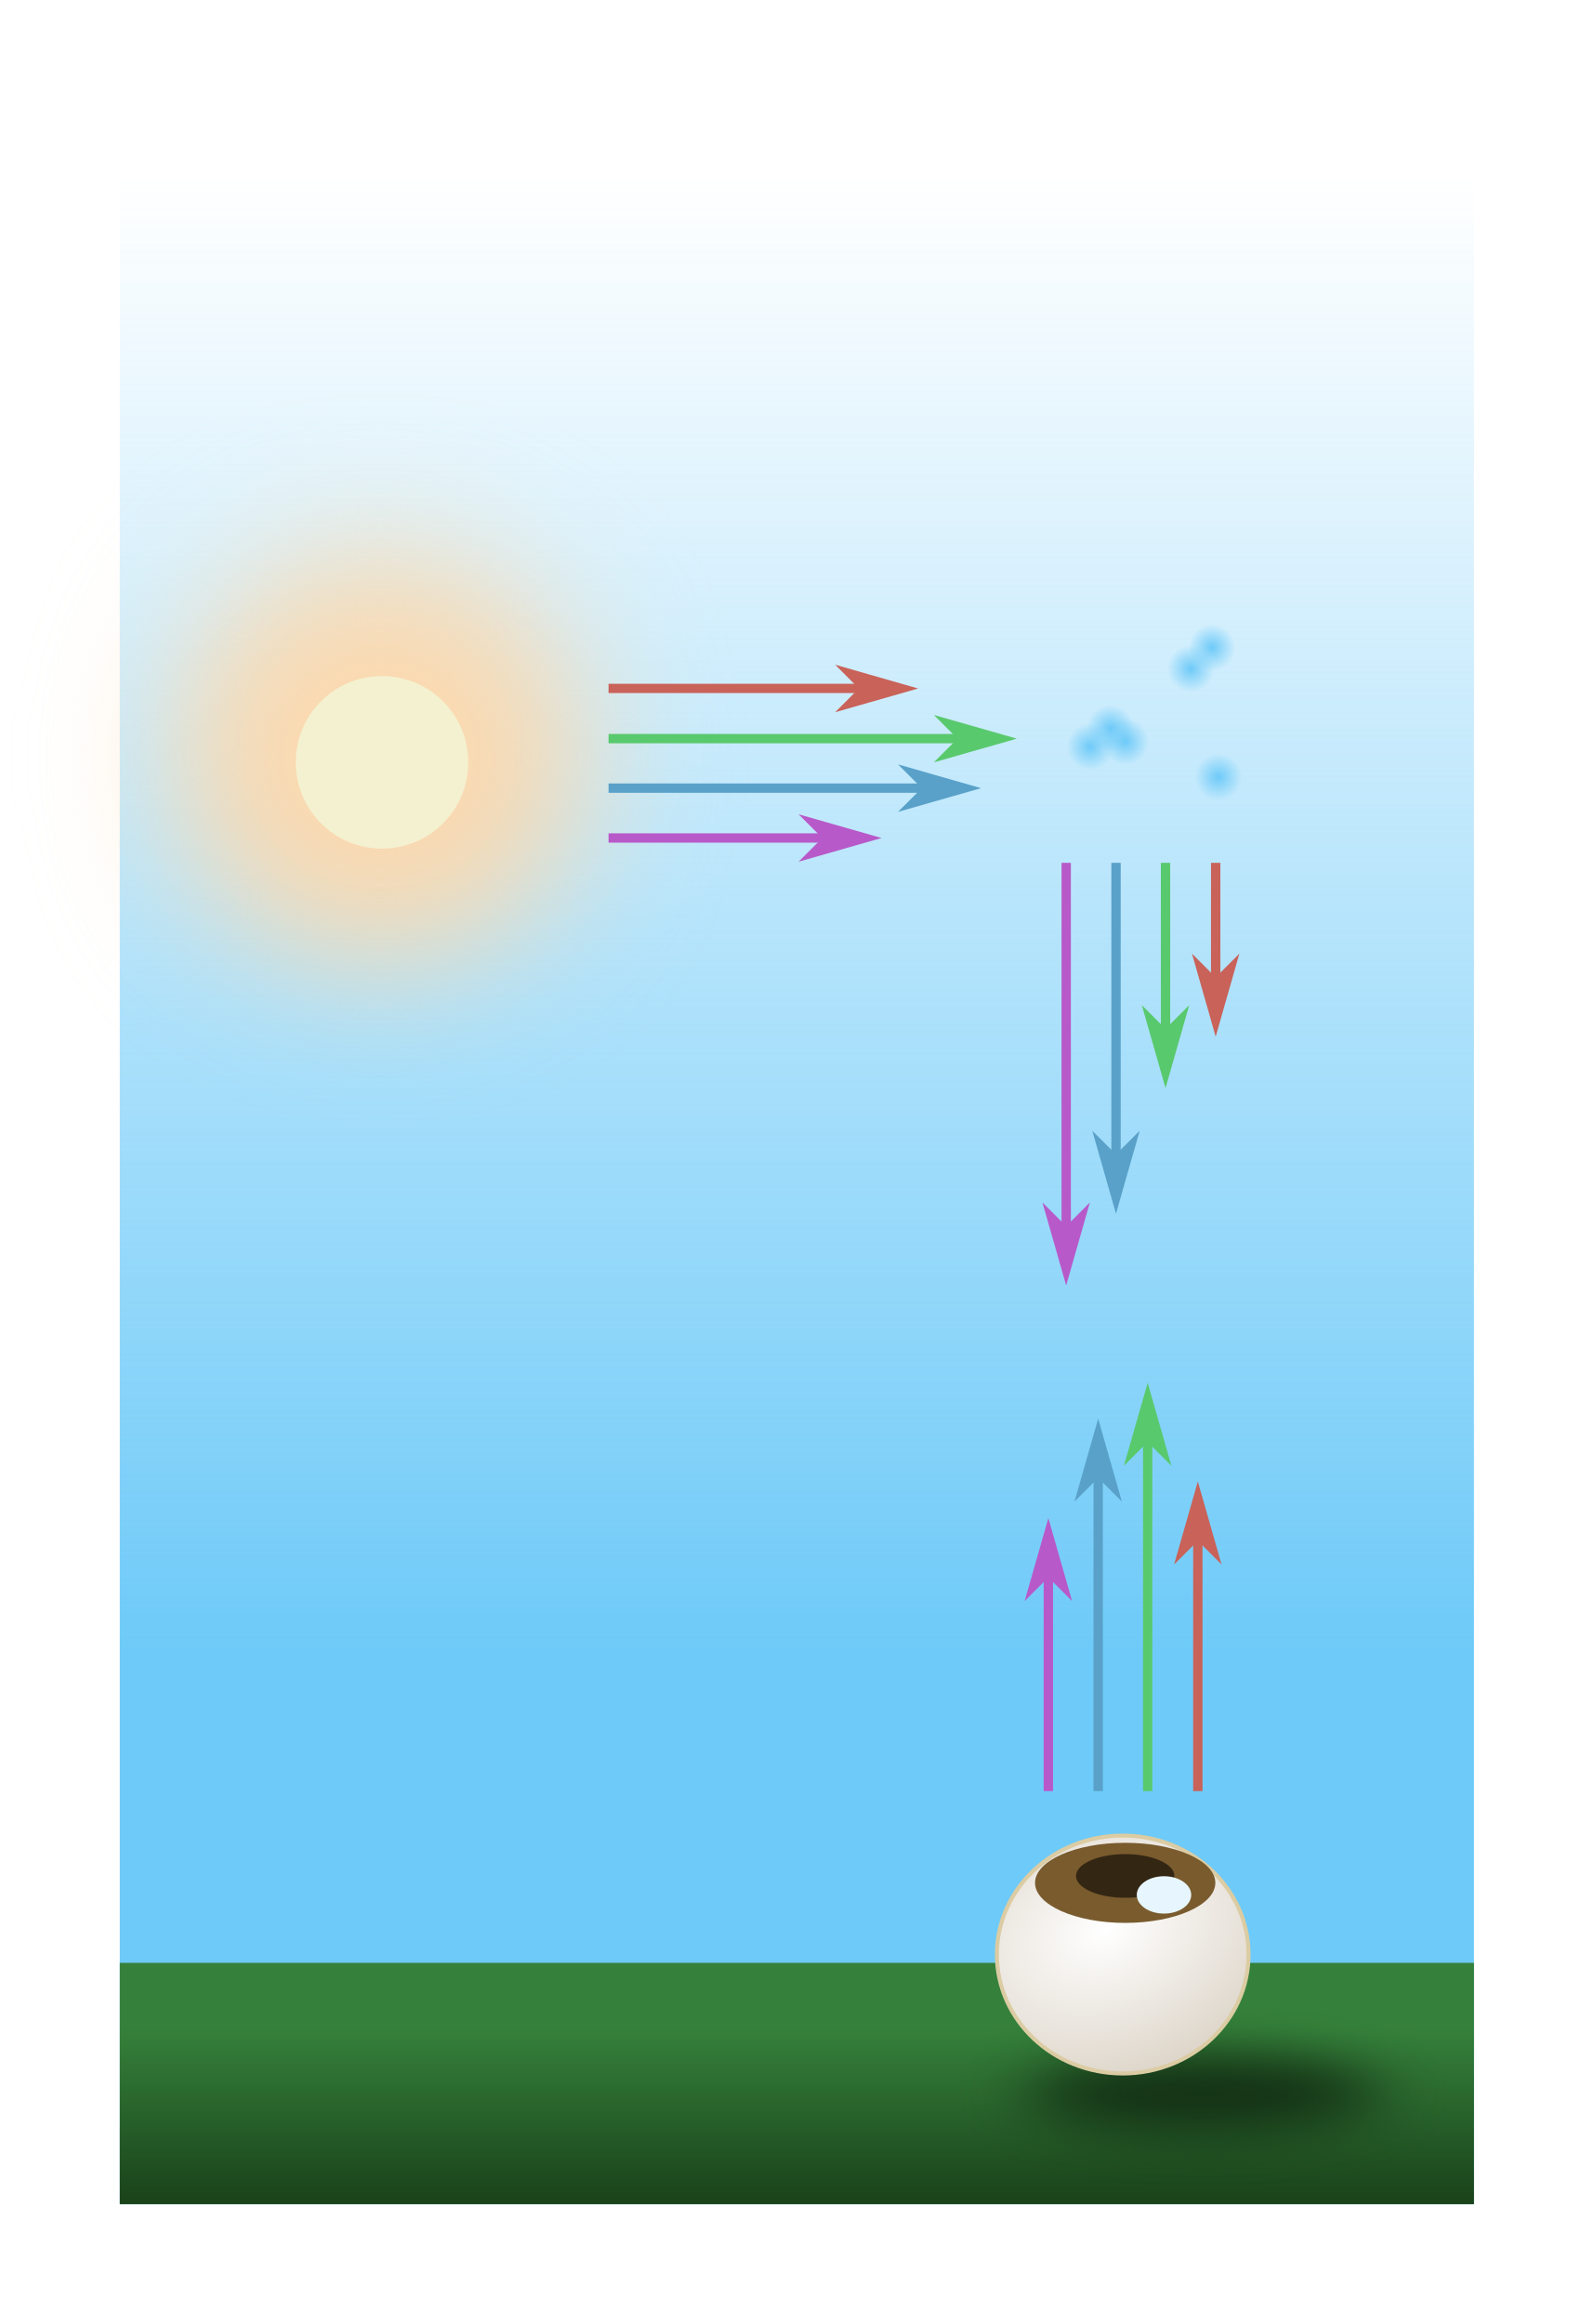
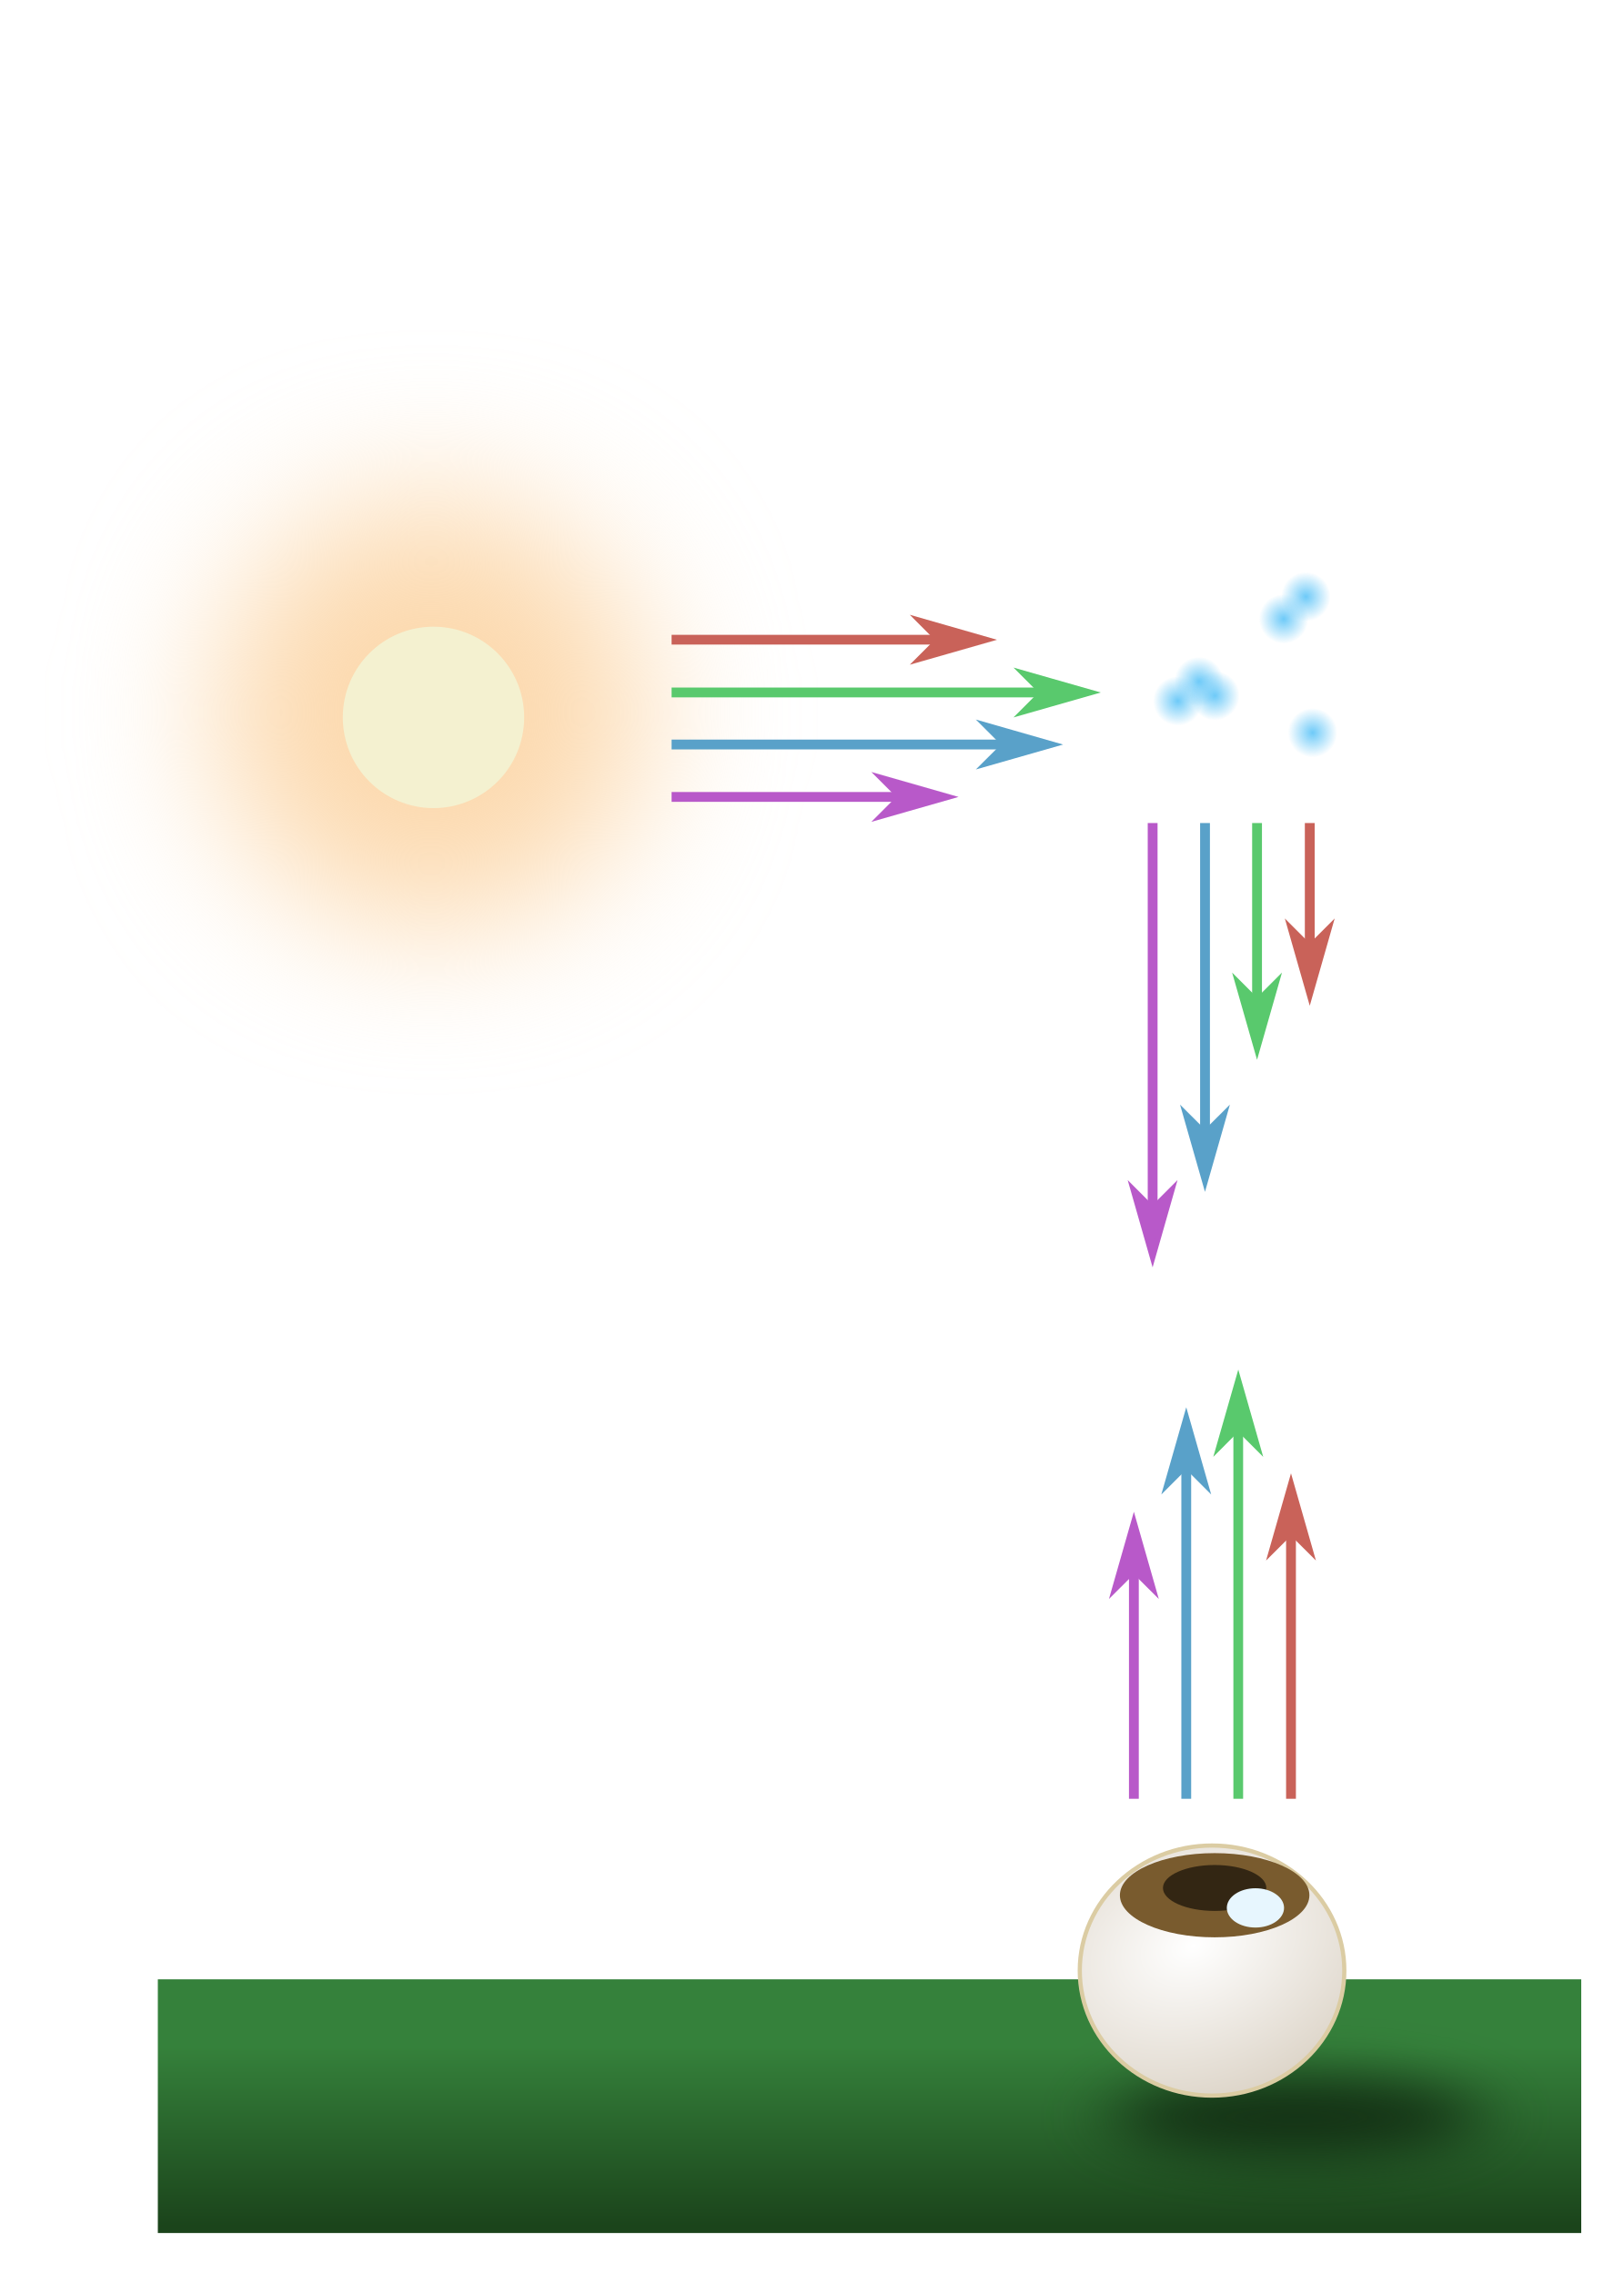
- <svg xmlns="http://www.w3.org/2000/svg" xmlns:xlink="http://www.w3.org/1999/xlink" width="39.92mm" height="58.202mm" viewBox="0 0 39.92 58.202" version="1.1" id="svg1919">
+ <svg xmlns="http://www.w3.org/2000/svg" xmlns:xlink="http://www.w3.org/1999/xlink" width="38.682mm" height="54.202mm" viewBox="0 0 38.682 54.202" version="1.1" id="svg1919">
  <defs id="defs1916">
    <linearGradient id="linearGradient11644">
      <stop style="stop-color:#ffffff;stop-opacity:1" offset="0" id="stop11640" />
      <stop style="stop-color:#d5cbbc;stop-opacity:1" offset="1" id="stop11642" />
    </linearGradient>
    <linearGradient id="linearGradient8971">
      <stop style="stop-color:#35813b;stop-opacity:1" offset="0" id="stop8967" />
      <stop style="stop-color:#1b441b;stop-opacity:1" offset="1" id="stop8969" />
    </linearGradient>
-     <marker style="overflow:visible;" id="Arrow1Mend" refX="0.0" refY="0.0" orient="auto">
-       <path transform="scale(0.4) rotate(180) translate(10,0)" style="fill-rule:evenodd;fill:context-stroke;stroke:context-stroke;stroke-width:1.0pt;" d="M 0.0,0.0 L 5.0,-5.0 L -12.5,0.0 L 5.0,5.0 L 0.0,0.0 z " id="path6926" />
+     <marker style="overflow:visible" id="Arrow1Mend" refX="0" refY="0" orient="auto">
+       <path transform="matrix(-0.4,0,0,-0.4,-4,0)" style="fill:context-stroke;fill-rule:evenodd;stroke:context-stroke;stroke-width:1pt" d="M 0,0 5,-5 -12.5,0 5,5 Z" id="path6926" />
    </marker>
    <linearGradient id="linearGradient6579">
      <stop style="stop-color:#6ecaf8;stop-opacity:1;" offset="0" id="stop6575" />
      <stop style="stop-color:#6ecaf8;stop-opacity:0;" offset="1" id="stop6577" />
    </linearGradient>
    <filter style="color-interpolation-filters:sRGB" id="filter6571" x="-0.404" y="-0.404" width="1.809" height="1.809">
      <feGaussianBlur stdDeviation="1.728" id="feGaussianBlur6573" />
    </filter>
-     <linearGradient xlink:href="#linearGradient6579" id="linearGradient6581" x1="93.383" y1="100.019" x2="93.383" y2="63.141" gradientUnits="userSpaceOnUse" />
    <radialGradient xlink:href="#linearGradient6579" id="radialGradient8110" cx="105.24" cy="79.818" fx="105.24" fy="79.818" r="0.976" gradientUnits="userSpaceOnUse" gradientTransform="matrix(0.6030273,0,0,0.6030273,38.56063,28.7973)" />
    <radialGradient xlink:href="#linearGradient6579" id="radialGradient8213" gradientUnits="userSpaceOnUse" gradientTransform="matrix(0.6030273,0,0,0.6030273,38.05608,29.25981)" cx="105.24" cy="79.818" fx="105.24" fy="79.818" r="0.976" />
    <radialGradient xlink:href="#linearGradient6579" id="radialGradient8217" gradientUnits="userSpaceOnUse" gradientTransform="matrix(0.6030273,0,0,0.6030273,38.93904,29.13367)" cx="105.24" cy="79.818" fx="105.24" fy="79.818" r="0.976" />
    <radialGradient xlink:href="#linearGradient6579" id="radialGradient8225" gradientUnits="userSpaceOnUse" gradientTransform="matrix(0.6030273,0,0,0.6030273,41.26883,30.01663)" cx="105.24" cy="79.818" fx="105.24" fy="79.818" r="0.976" />
    <linearGradient xlink:href="#linearGradient8971" id="linearGradient8946" gradientUnits="userSpaceOnUse" x1="93.383" y1="100.019" x2="93.383" y2="63.141" gradientTransform="matrix(1,0,0,0.1157899,0,-121.0366)" />
    <filter style="color-interpolation-filters:sRGB" id="filter10713" x="-0.749" y="-0.23" width="2.498" height="1.46">
      <feGaussianBlur stdDeviation="0.674" id="feGaussianBlur10715" />
    </filter>
    <radialGradient xlink:href="#linearGradient6579" id="radialGradient11516" gradientUnits="userSpaceOnUse" gradientTransform="matrix(0.6030273,0,0,0.6030273,40.57859,27.30498)" cx="105.24" cy="79.818" fx="105.24" fy="79.818" r="0.976" />
    <radialGradient xlink:href="#linearGradient6579" id="radialGradient11520" gradientUnits="userSpaceOnUse" gradientTransform="matrix(0.6030273,0,0,0.6030273,41.10776,26.77581)" cx="105.24" cy="79.818" fx="105.24" fy="79.818" r="0.976" />
    <radialGradient xlink:href="#linearGradient11644" id="radialGradient11648" cx="107.048" cy="-101.914" fx="107.048" fy="-101.914" r="3.029" gradientTransform="matrix(1.425518,-0.5377639,0.7487234,1.984734,30.75449,157.9487)" gradientUnits="userSpaceOnUse" />
  </defs>
-   <g id="layer1" transform="translate(-74.21216,-58.69121)">
-     <rect style="fill:url(#linearGradient6581);fill-opacity:1;stroke:none;stroke-width:0.558;stroke-opacity:1" id="rect3906" width="33.92" height="52.202" x="77.212" y="61.691" />
+   <g id="layer1" transform="translate(-73.4507,-60.69121)">
    <circle style="fill:#e8dec4;fill-opacity:1;stroke:#dbcca3;stroke-width:0.5;stroke-opacity:1" id="circle4144" cx="137.653" cy="98.211" r="15.382" />
    <path style="fill:#fcfaf7;fill-opacity:1;stroke:#dbcca3;stroke-width:0.5;stroke-opacity:1" id="circle4437" d="m 123.905,105.111 a 15.382,15.382 0 0 1 0.477,-14.677 l 13.272,7.777 z" />
    <ellipse style="fill:#795b2e;fill-opacity:1;stroke:none;stroke-width:1.036;stroke-opacity:1" id="path5293" cx="124.914" cy="97.916" rx="2.65" ry="5.966" />
    <ellipse style="fill:#332613;fill-opacity:1;stroke:none;stroke-width:0.565;stroke-opacity:1" id="ellipse5411" cx="124.457" cy="97.916" rx="1.445" ry="3.254" />
    <ellipse style="fill:#e7f6fe;fill-opacity:1;stroke:none;stroke-width:0.389;stroke-opacity:1" id="ellipse7188" cx="125.712" cy="95.348" rx="1.236" ry="1.802" />
    <circle style="mix-blend-mode:normal;fill:#fcd9ae;fill-opacity:1;stroke:none;stroke-width:0.5;filter:url(#filter6571)" id="path6357" cx="83.726" cy="77.663" r="5.127" />
    <g id="path6783">
      <path style="color:#000000;fill:#59a1c9;-inkscape-stroke:none" d="m 89.455,78.312 v 0.234 h 8.867 V 78.312 Z" id="path10902" />
      <g id="g10890">
        <g id="path10892">
          <path style="color:#000000;fill:#59a1c9;fill-rule:evenodd;stroke-width:0.094pt;-inkscape-stroke:none" d="m 97.387,78.429 -0.468,0.468 1.638,-0.468 -1.638,-0.468 z" id="path10896" />
          <path style="color:#000000;fill:#59a1c9;fill-rule:evenodd;-inkscape-stroke:none" d="m 96.705,77.834 0.596,0.596 -0.596,0.594 2.08,-0.594 z m 0.43,0.254 1.195,0.342 -1.195,0.34 0.342,-0.34 -0.045,-0.045 z" id="path10898" />
        </g>
      </g>
    </g>
    <g id="path7265">
      <path style="color:#000000;fill:#59c96d;-inkscape-stroke:none" d="m 89.455,77.072 v 0.234 h 9.766 v -0.234 z" id="path10920" />
      <g id="g10908">
        <g id="path10910">
          <path style="color:#000000;fill:#59c96d;fill-rule:evenodd;stroke-width:0.094pt;-inkscape-stroke:none" d="m 98.284,77.19 -0.468,0.468 1.638,-0.468 -1.638,-0.468 z" id="path10914" />
          <path style="color:#000000;fill:#59c96d;fill-rule:evenodd;-inkscape-stroke:none" d="m 97.602,76.596 0.594,0.594 -0.594,0.594 2.08,-0.594 z m 0.43,0.252 1.195,0.342 -1.195,0.342 0.342,-0.342 -0.045,-0.045 z" id="path10916" />
        </g>
      </g>
    </g>
    <g id="path7267">
      <path style="color:#000000;fill:#c96259;-inkscape-stroke:none" d="m 89.455,75.816 v 0.232 h 7.293 v -0.232 z" id="path10938" />
      <g id="g10926">
        <g id="path10928">
          <path style="color:#000000;fill:#c96259;fill-rule:evenodd;stroke-width:0.094pt;-inkscape-stroke:none" d="m 95.812,75.933 -0.468,0.468 1.638,-0.468 -1.638,-0.468 z" id="path10932" />
          <path style="color:#000000;fill:#c96259;fill-rule:evenodd;-inkscape-stroke:none" d="m 95.131,75.338 0.594,0.596 -0.594,0.594 2.078,-0.594 z m 0.428,0.254 1.197,0.342 -1.195,0.34 0.34,-0.34 -0.045,-0.045 z" id="path10934" />
        </g>
      </g>
    </g>
    <g id="path7542">
      <path style="color:#000000;fill:#b859c9;-inkscape-stroke:none" d="m 89.455,79.561 v 0.234 h 6.377 v -0.234 z" id="path10956" />
      <g id="g10944">
        <g id="path10946">
          <path style="color:#000000;fill:#b859c9;fill-rule:evenodd;stroke-width:0.094pt;-inkscape-stroke:none" d="m 94.896,79.677 -0.468,0.468 1.638,-0.468 -1.638,-0.468 z" id="path10950" />
          <path style="color:#000000;fill:#b859c9;fill-rule:evenodd;-inkscape-stroke:none" d="m 94.215,79.084 0.594,0.594 -0.594,0.594 2.078,-0.594 z m 0.43,0.252 1.195,0.34 -1.195,0.342 0.34,-0.34 -0.043,-0.045 z" id="path10952" />
        </g>
      </g>
    </g>
    <circle style="fill:url(#radialGradient8110);fill-opacity:1;stroke:none;stroke-width:0.16;stroke-miterlimit:4;stroke-dasharray:none;stroke-opacity:1" id="path7996" cx="102.023" cy="76.93" r="0.589" />
    <circle style="fill:url(#radialGradient8213);fill-opacity:1;stroke:none;stroke-width:0.16;stroke-miterlimit:4;stroke-dasharray:none;stroke-opacity:1" id="circle8211" cx="101.518" cy="77.392" r="0.589" />
    <circle style="fill:url(#radialGradient8217);fill-opacity:1;stroke:none;stroke-width:0.16;stroke-miterlimit:4;stroke-dasharray:none;stroke-opacity:1" id="circle8215" cx="102.401" cy="77.266" r="0.589" />
    <circle style="fill:url(#radialGradient8225);fill-opacity:1;stroke:none;stroke-width:0.16;stroke-miterlimit:4;stroke-dasharray:none;stroke-opacity:1" id="circle8223" cx="104.731" cy="78.149" r="0.589" />
    <circle style="opacity:1;fill:#f4f1d0;fill-opacity:1;stroke:none;stroke-width:0.265;stroke-miterlimit:4;stroke-dasharray:none;stroke-opacity:1" id="path8259" cx="83.781" cy="77.783" r="2.161" />
    <g id="g8762" transform="rotate(90,97.59217,87.7693)">
      <g id="path8750">
        <path style="color:#000000;fill:#59a1c9;-inkscape-stroke:none" d="M 90.123,83.078 V 83.312 h 8.326 v -0.234 z" id="path10974" />
        <g id="g10962">
          <g id="path10964">
            <path style="color:#000000;fill:#59a1c9;fill-rule:evenodd;stroke-width:0.094pt;-inkscape-stroke:none" d="m 97.514,83.195 -0.468,0.468 1.638,-0.468 -1.638,-0.468 z" id="path10968" />
            <path style="color:#000000;fill:#59a1c9;fill-rule:evenodd;-inkscape-stroke:none" d="m 96.832,82.602 0.592,0.594 -0.592,0.594 2.078,-0.594 z m 0.428,0.252 1.195,0.342 -1.195,0.342 0.342,-0.342 -0.043,-0.045 z" id="path10970" />
          </g>
        </g>
      </g>
      <g id="path8752">
        <path style="color:#000000;fill:#59c96d;-inkscape-stroke:none" d="m 90.123,81.838 v 0.234 h 5.18 v -0.234 z" id="path10992" />
        <g id="g10980">
          <g id="path10982">
            <path style="color:#000000;fill:#59c96d;fill-rule:evenodd;stroke-width:0.094pt;-inkscape-stroke:none" d="m 94.368,81.956 -0.468,0.468 1.638,-0.468 -1.638,-0.468 z" id="path10986" />
            <path style="color:#000000;fill:#59c96d;fill-rule:evenodd;-inkscape-stroke:none" d="m 93.686,81.361 0.594,0.594 -0.594,0.594 2.078,-0.594 z m 0.428,0.252 1.197,0.342 -1.197,0.342 0.342,-0.342 -0.043,-0.043 z" id="path10988" />
          </g>
        </g>
      </g>
      <g id="path8754">
        <path style="color:#000000;fill:#c96259;-inkscape-stroke:none" d="m 90.123,80.582 v 0.234 h 3.893 v -0.234 z" id="path11010" />
        <g id="g10998">
          <g id="path11000">
            <path style="color:#000000;fill:#c96259;fill-rule:evenodd;stroke-width:0.094pt;-inkscape-stroke:none" d="m 93.079,80.699 -0.468,0.468 1.638,-0.468 -1.638,-0.468 z" id="path11004" />
            <path style="color:#000000;fill:#c96259;fill-rule:evenodd;-inkscape-stroke:none" d="m 92.396,80.105 0.594,0.594 -0.594,0.594 2.08,-0.594 z m 0.428,0.252 1.197,0.342 -1.197,0.342 0.344,-0.342 -0.045,-0.045 z" id="path11006" />
          </g>
        </g>
      </g>
      <g id="path8756">
        <path style="color:#000000;fill:#b859c9;-inkscape-stroke:none" d="m 90.123,84.326 v 0.234 h 10.125 v -0.234 z" id="path11028" />
        <g id="g11016">
          <g id="path11018">
            <path style="color:#000000;fill:#b859c9;fill-rule:evenodd;stroke-width:0.094pt;-inkscape-stroke:none" d="m 99.312,84.443 -0.468,0.468 1.638,-0.468 -1.638,-0.468 z" id="path11022" />
            <path style="color:#000000;fill:#b859c9;fill-rule:evenodd;-inkscape-stroke:none" d="m 98.629,83.85 0.594,0.594 -0.594,0.594 2.08,-0.594 z m 0.43,0.252 1.195,0.342 -1.195,0.342 0.342,-0.342 -0.045,-0.045 z" id="path11024" />
          </g>
        </g>
      </g>
    </g>
    <rect style="fill:url(#linearGradient8946);fill-opacity:1;stroke:none;stroke-width:0.19;stroke-opacity:1" id="rect8944" width="33.92" height="6.044" x="77.212" y="-113.893" transform="scale(1,-1)" />
    <g id="g9482" transform="matrix(0,-1,-1,0,201.0084,192.2231)">
      <g id="path9470">
        <path style="color:#000000;fill:#59a1c9;-inkscape-stroke:none" d="m 88.676,99.172 v 0.234 h 8.867 v -0.234 z" id="path11046" />
        <g id="g11034">
          <g id="path11036">
            <path style="color:#000000;fill:#59a1c9;fill-rule:evenodd;stroke-width:0.094pt;-inkscape-stroke:none" d="m 96.608,99.289 -0.468,0.468 1.638,-0.468 -1.638,-0.468 z" id="path11040" />
            <path style="color:#000000;fill:#59a1c9;fill-rule:evenodd;-inkscape-stroke:none" d="m 95.926,98.695 0.594,0.594 -0.594,0.594 2.078,-0.594 z m 0.428,0.252 1.195,0.342 -1.195,0.342 0.342,-0.342 -0.043,-0.045 z" id="path11042" />
          </g>
        </g>
      </g>
      <g id="path9472">
        <path style="color:#000000;fill:#59c96d;-inkscape-stroke:none" d="m 88.676,97.934 v 0.232 h 9.766 v -0.232 z" id="path11064" />
        <g id="g11052">
          <g id="path11054">
            <path style="color:#000000;fill:#59c96d;fill-rule:evenodd;stroke-width:0.094pt;-inkscape-stroke:none" d="m 97.505,98.05 -0.468,0.468 1.638,-0.468 -1.638,-0.468 z" id="path11058" />
            <path style="color:#000000;fill:#59c96d;fill-rule:evenodd;-inkscape-stroke:none" d="m 96.822,97.455 0.596,0.596 -0.596,0.594 2.08,-0.596 z m 0.43,0.254 1.197,0.342 -1.197,0.34 0.342,-0.342 -0.045,-0.043 z" id="path11060" />
          </g>
        </g>
      </g>
      <g id="path9474">
        <path style="color:#000000;fill:#c96259;-inkscape-stroke:none" d="m 88.676,96.676 v 0.234 h 7.293 v -0.234 z" id="path11082" />
        <g id="g11070">
          <g id="path11072">
            <path style="color:#000000;fill:#c96259;fill-rule:evenodd;stroke-width:0.094pt;-inkscape-stroke:none" d="m 95.033,96.793 -0.468,0.468 1.638,-0.468 -1.638,-0.468 z" id="path11076" />
            <path style="color:#000000;fill:#c96259;fill-rule:evenodd;-inkscape-stroke:none" d="m 94.352,96.199 0.592,0.594 -0.592,0.594 2.078,-0.594 z m 0.428,0.252 1.195,0.342 -1.195,0.342 0.342,-0.342 -0.045,-0.045 z" id="path11078" />
          </g>
        </g>
      </g>
      <g id="path9476">
        <path style="color:#000000;fill:#b859c9;-inkscape-stroke:none" d="m 88.676,100.42 v 0.234 h 6.377 v -0.234 z" id="path11100" />
        <g id="g11088">
          <g id="path11090">
            <path style="color:#000000;fill:#b859c9;fill-rule:evenodd;stroke-width:0.094pt;-inkscape-stroke:none" d="m 94.117,100.537 -0.468,0.468 1.638,-0.468 -1.638,-0.468 z" id="path11094" />
            <path style="color:#000000;fill:#b859c9;fill-rule:evenodd;-inkscape-stroke:none" d="m 93.436,99.943 0.592,0.594 -0.592,0.594 2.078,-0.594 z m 0.428,0.252 1.195,0.342 -1.195,0.342 0.342,-0.342 -0.045,-0.045 z" id="path11096" />
          </g>
        </g>
      </g>
    </g>
    <ellipse style="mix-blend-mode:normal;fill:#133014;fill-opacity:1;stroke:none;stroke-width:0.063;stroke-opacity:1;filter:url(#filter10713)" id="ellipse9974" cx="-111.781" cy="-102.334" transform="matrix(0,-0.9001925,-1.263863,0,-24.98071,10.51566)" rx="1.081" ry="3.515" />
    <ellipse style="fill:url(#radialGradient11648);fill-opacity:1;stroke:#dbcca3;stroke-width:0.1;stroke-opacity:1" id="path9694" cx="107.64" cy="-102.334" transform="rotate(90)" rx="2.979" ry="3.152" />
    <ellipse style="fill:#795b2e;fill-opacity:1;stroke:none;stroke-width:0.392;stroke-opacity:1" id="ellipse9696" cx="105.845" cy="-102.396" rx="1.003" ry="2.258" transform="rotate(90)" />
    <ellipse style="fill:#332613;fill-opacity:1;stroke:none;stroke-width:0.214;stroke-opacity:1" id="ellipse9698" cx="105.672" cy="-102.396" rx="0.547" ry="1.232" transform="rotate(90)" />
    <ellipse style="fill:#e7f6fe;fill-opacity:1;stroke:none;stroke-width:0.147;stroke-opacity:1" id="ellipse9700" cx="106.147" cy="-103.368" rx="0.468" ry="0.682" transform="rotate(90)" />
    <circle style="fill:url(#radialGradient11516);fill-opacity:1;stroke:none;stroke-width:0.16;stroke-miterlimit:4;stroke-dasharray:none;stroke-opacity:1" id="circle11514" cx="104.041" cy="75.437" r="0.589" />
    <circle style="fill:url(#radialGradient11520);fill-opacity:1;stroke:none;stroke-width:0.16;stroke-miterlimit:4;stroke-dasharray:none;stroke-opacity:1" id="circle11518" cx="104.57" cy="74.908" r="0.589" />
  </g>
</svg>
